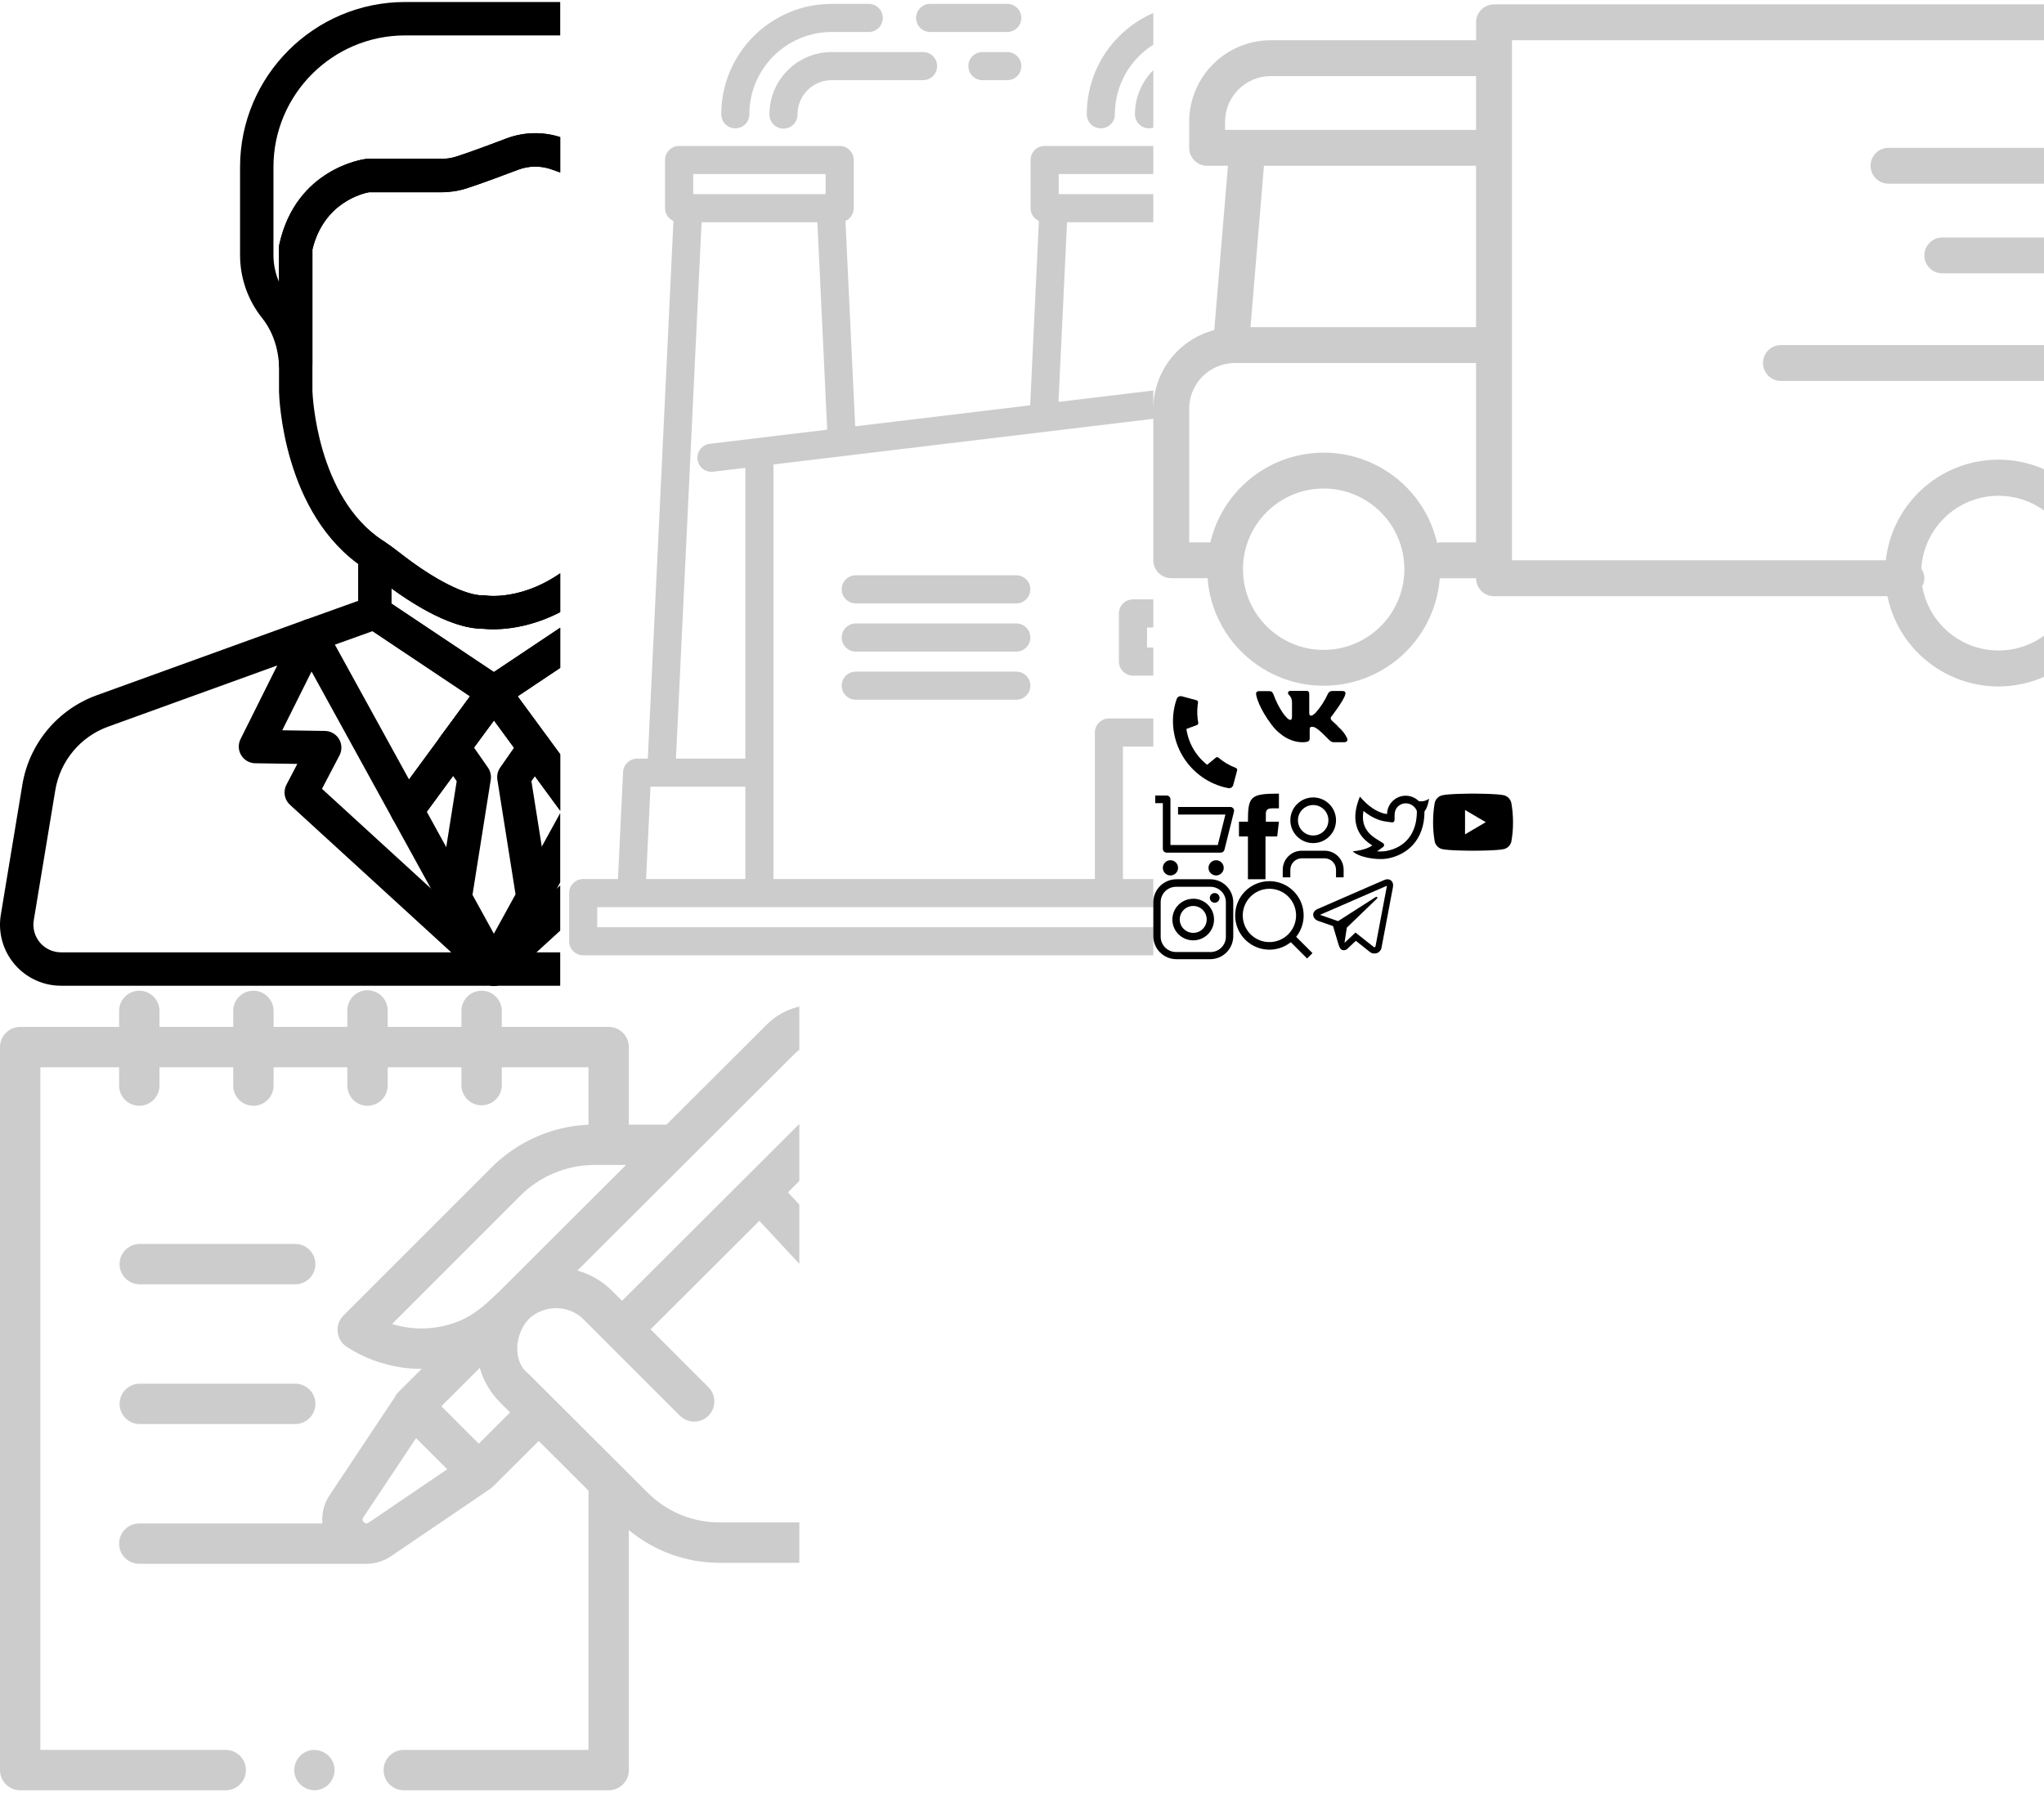
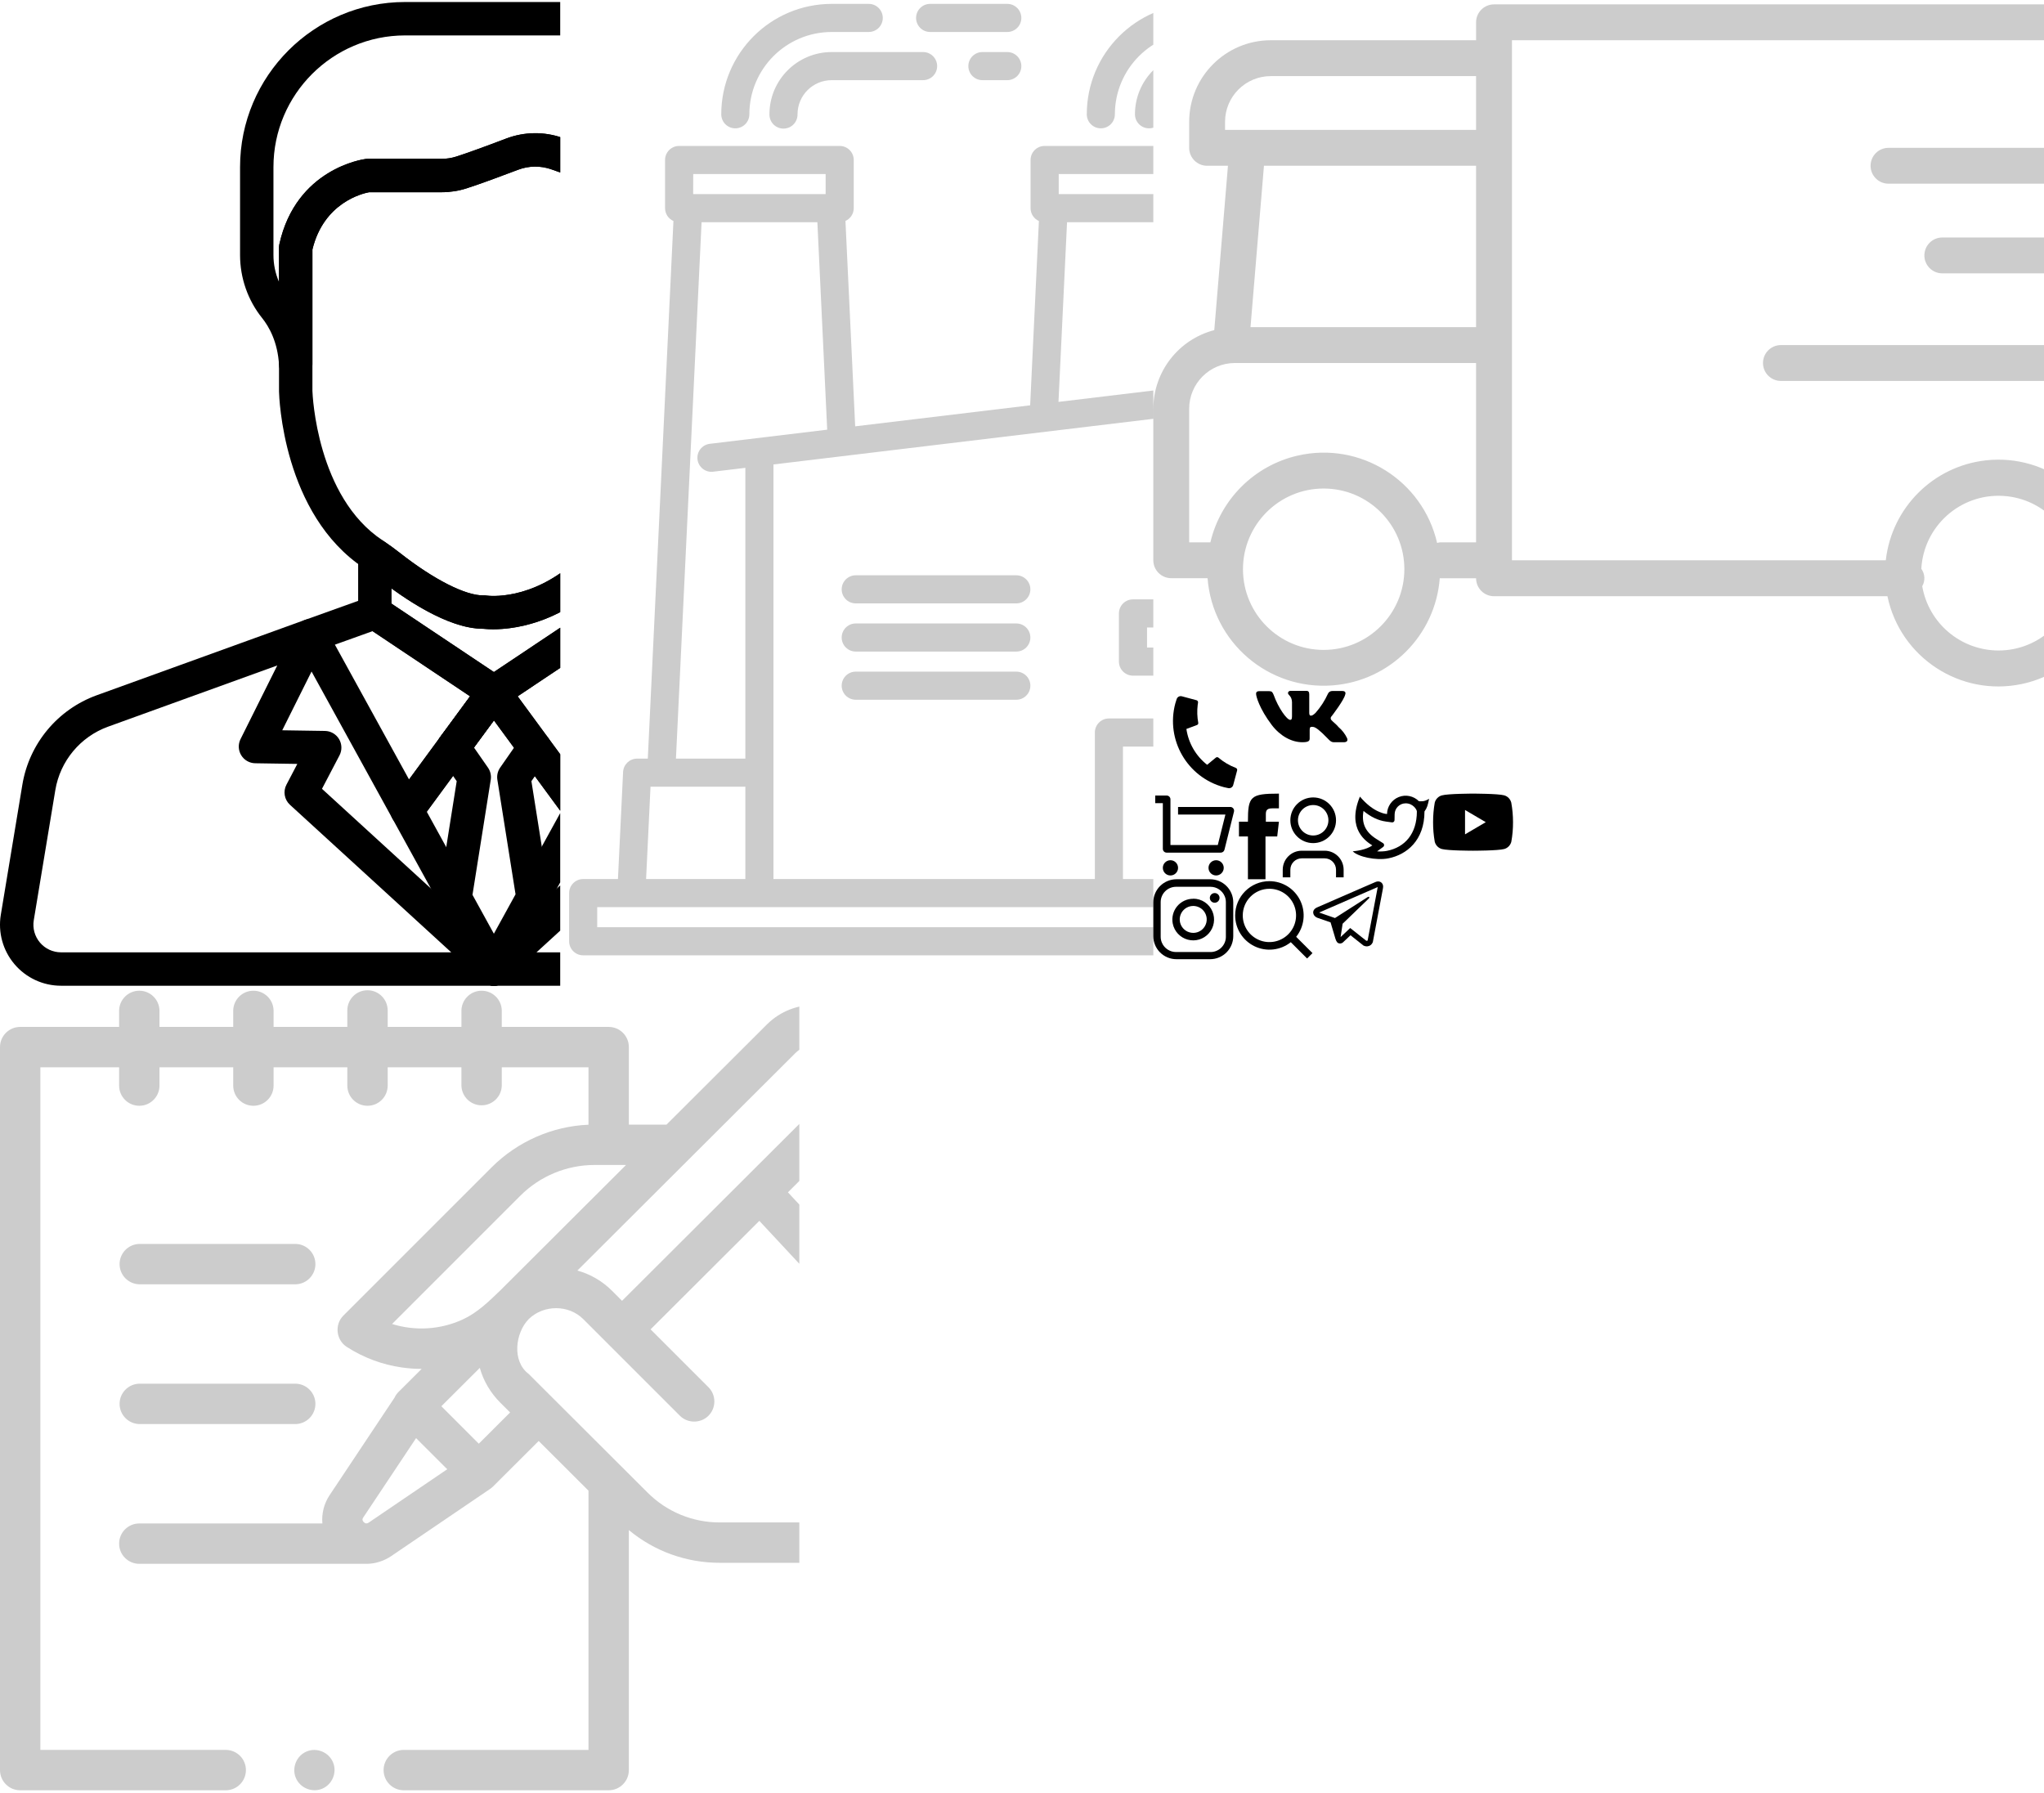
<svg xmlns="http://www.w3.org/2000/svg" width="358" height="314" viewBox="0 0 358 314">
  <view id="about1" viewBox="99 0 103 168" />
  <svg width="103" height="168" viewBox="0 0 103 168" x="99">
    <path d="M46.66 9.117a10.91 10.91 0 00-10.896 10.899 2.461 2.461 0 104.921 0 5.983 5.983 0 015.977-5.977h16.015a2.46 2.46 0 000-4.922H46.66zm30.764 0h-4.36a2.46 2.46 0 100 4.922h4.36a2.46 2.46 0 000-4.922zM63.91 5.602h13.512a2.46 2.46 0 100-4.922H63.91a2.46 2.46 0 100 4.922z" fill-opacity=".2" />
    <path d="M29.784 22.477a2.46 2.46 0 002.464-2.461 14.43 14.43 0 0114.41-14.414h6.498a2.46 2.46 0 100-4.922h-6.497a19.356 19.356 0 00-19.333 19.336 2.46 2.46 0 002.458 2.46zm80.897-13.36a10.91 10.91 0 00-10.898 10.899 2.459 2.459 0 002.461 2.46 2.46 2.46 0 002.461-2.46 5.982 5.982 0 015.976-5.977h7.421a2.46 2.46 0 001.74-4.201 2.46 2.46 0 00-1.74-.72h-7.421z" fill-opacity=".2" />
    <path d="M93.807 22.477a2.46 2.46 0 002.46-2.461 14.429 14.429 0 0114.414-14.414h13.836a2.46 2.46 0 002.461-2.461A2.46 2.46 0 00124.517.68h-13.836a19.357 19.357 0 00-19.335 19.336 2.46 2.46 0 002.46 2.46zm71.049 131.485h-5.977V66.634l6.271-.754a2.46 2.46 0 00-.588-4.885l-50.122 6.022-1.35-28.316a2.454 2.454 0 001.455-2.242v-8.438a2.458 2.458 0 00-2.46-2.46H83.96a2.46 2.46 0 00-2.46 2.46v8.438a2.456 2.456 0 001.46 2.25l-1.532 32.282-30.646 3.679-1.704-35.972a2.455 2.455 0 001.452-2.239v-8.438a2.461 2.461 0 00-2.46-2.46H19.944a2.46 2.46 0 00-2.461 2.46v8.438a2.458 2.458 0 001.468 2.25l-4.49 94.16H12.59a2.461 2.461 0 00-2.458 2.342l-.9 18.751H3.141a2.46 2.46 0 00-2.46 2.461v8.438a2.462 2.462 0 002.46 2.461h161.715a2.459 2.459 0 002.461-2.461v-8.438a2.459 2.459 0 00-2.461-2.461zm-24.706 0v-25.664a2.46 2.46 0 00-2.461-2.461h-16.875a2.459 2.459 0 00-2.461 2.461v25.664h-3.796v-25.664a2.465 2.465 0 00-2.461-2.461H95.221a2.461 2.461 0 00-2.46 2.461v25.664H36.467V81.348l117.49-14.12v86.734H140.15zm-4.922 0h-11.953v-23.203h11.953v23.203zm-25.593 0H97.682v-23.203h11.953v23.203zM86.432 30.482h23.203v3.516H86.432v-3.516zm1.457 8.438h20.285l1.367 28.687-23.152 2.783 1.5-31.47zm-65.475-8.438h23.194v3.516H22.406l.008-3.516zm1.464 8.438h20.283l1.72 36.337-20.608 2.48a2.461 2.461 0 00.588 4.886l5.685-.684v50.93H19.39l4.49-93.95zm-8.942 98.871h16.61v16.171H14.16l.776-16.171zM162.395 162.4H5.601v-3.516h156.794v3.516z" fill-opacity=".2" />
    <path d="M79.003 117.635H50.88a2.46 2.46 0 00-2.461 2.461 2.463 2.463 0 002.46 2.461h28.125a2.463 2.463 0 002.461-2.461 2.46 2.46 0 00-2.46-2.461zm0-16.875H50.88a2.46 2.46 0 00-2.461 2.461 2.463 2.463 0 002.46 2.461h28.125a2.463 2.463 0 002.461-2.461 2.46 2.46 0 00-2.46-2.461zm0 8.437H50.88a2.463 2.463 0 00-2.461 2.461 2.46 2.46 0 002.46 2.461h28.125a2.459 2.459 0 002.461-2.461 2.463 2.463 0 00-2.46-2.461zm28.872-4.218h-8.438a2.454 2.454 0 00-2.46 2.46v8.438a2.462 2.462 0 002.46 2.461h8.438a2.46 2.46 0 002.461-2.461v-8.438a2.464 2.464 0 00-2.461-2.46zm-2.461 8.437h-3.516V109.9h3.516v3.516z" fill-opacity=".2" />
  </svg>
  <view id="about2" viewBox="0 173 140 141" />
  <svg width="140" height="141" viewBox="0 0 140 141" y="173">
    <path d="M24.396 51.94H51.79a3.536 3.536 0 000-7.07H24.397a3.536 3.536 0 000 7.07zm0 24.478H51.79a3.536 3.536 0 000-7.07H24.397a3.536 3.536 0 000 7.07zm33.936 59.255c-.741-1.778-2.832-2.65-4.617-1.912-1.779.736-2.646 2.84-1.909 4.617.74 1.78 2.832 2.648 4.614 1.913 1.778-.735 2.652-2.841 1.912-4.618z" fill-opacity=".2" />
    <path d="M180.051 80.97l-42.048-45.137 12.874-12.844a11.601 11.601 0 003.468-8.308c0-3.102-1.201-6.022-3.381-8.221-4.508-4.554-11.929-4.612-16.542-.13a1.073 1.073 0 01-.034.033l-17.651 17.609h-6.595V10.396a3.535 3.535 0 00-3.535-3.535h-18.72V3.973a3.536 3.536 0 00-7.07 0V6.86H67.901V3.973a3.535 3.535 0 00-7.07 0V6.86H47.917V3.973a3.536 3.536 0 00-7.07 0V6.86H27.932V3.973a3.536 3.536 0 00-7.07 0V6.86H3.535A3.536 3.536 0 000 10.396v126.629a3.535 3.535 0 003.535 3.535H39.62a3.536 3.536 0 000-7.07H7.07V13.93h13.792v3.208a3.535 3.535 0 007.07 0v-3.207h12.915v3.207a3.535 3.535 0 007.07 0v-3.207h12.915v3.207a3.535 3.535 0 007.07 0v-3.207h12.914v3.207a3.536 3.536 0 007.07 0v-3.207h15.185v10.06c-6.35.259-12.414 2.94-16.916 7.417L60.139 57.423c-1.572 1.573-1.28 4.265.58 5.47a24.043 24.043 0 009.643 3.612c1.144.165 2.304.249 3.473.249h.016l-4.058 4.048a3.534 3.534 0 00-.7 1.005L57.751 88.841a7.72 7.72 0 00-1.287 4.987H24.397a3.535 3.535 0 000 7.07H64.21c1.53 0 3.073-.51 4.333-1.367L85.78 87.82c.204-.133.4-.291.573-.463l7.995-7.976 8.722 8.703v45.407H70.72a3.535 3.535 0 000 7.07h35.886a3.535 3.535 0 003.535-3.535v-42.04c4.469 3.71 10.041 5.734 15.925 5.734h14.104c2.933 0 5.777 1.216 7.785 3.318l26.934 28.624c2.142 2.277 6.11.708 6.11-2.423v-46.86c0-.894-.339-1.755-.949-2.41zM91.155 36.408a18.38 18.38 0 0112.955-5.367h5.539L87.623 53.014c-2.038 1.957-3.967 3.874-6.577 5.084a17.277 17.277 0 01-12.375.793l22.484-22.483zm48.207-25.02c1.844-1.777 4.79-1.758 6.579.048a4.58 4.58 0 011.333 3.245 4.592 4.592 0 01-1.379 3.292l-36.946 36.86-1.78-1.781a13.79 13.79 0 00-6.043-3.52l38.236-38.144zM64.57 93.684c-.303.205-.585.182-.847-.078-.391-.388-.193-.686-.086-.846l9.238-13.876 5.457 5.448-13.762 9.352zm19.29-13.827l-6.558-6.559 6.736-6.72c.636 2.3 1.896 4.402 3.581 6.087l1.725 1.722-5.483 5.47zm90.07 41.466l-20.843-22.15a17.941 17.941 0 00-12.916-5.524h-14.104a17.787 17.787 0 01-12.644-5.225l-20.817-20.77c-3.005-2.254-2.334-7.25 0-9.622 2.624-2.553 6.997-2.548 9.563.019l16.913 16.913c1.36 1.36 3.638 1.36 5 0a3.537 3.537 0 000-5L113.949 59.83l19.046-19.002L173.93 84.77v36.552z" fill-opacity=".2" />
  </svg>
  <view id="about3" viewBox="202 0 156 121" />
  <svg width="156" height="121" viewBox="0 0 156 121" x="202">
    <path d="M175.875 72.98a3.141 3.141 0 00-3.141 3.14v22.007h-4.996c-1.232-10.893-11.06-18.725-21.953-17.494a19.85 19.85 0 00-17.494 17.494H62.813V7.049h109.921v9.877a3.141 3.141 0 006.282 0V3.908a3.141 3.141 0 00-3.141-3.14H59.672a3.14 3.14 0 00-3.14 3.14v3.14H20.564C12.68 7.06 6.29 13.449 6.28 21.333v4.56a3.14 3.14 0 003.14 3.141h3.653l-2.396 28.784A14.274 14.274 0 000 71.582v26.545a3.141 3.141 0 003.14 3.141H9.5c.861 11.23 10.664 19.637 21.895 18.776 10.034-.769 18.007-8.742 18.777-18.776.028 0 .05.015.078.015h6.281a3.14 3.14 0 003.14 3.141h68.906c2.237 10.735 12.754 17.624 23.489 15.386a19.853 19.853 0 0015.386-15.386h8.423a3.141 3.141 0 003.141-3.141V76.121a3.141 3.141 0 00-3.141-3.141zm-146.04 40.85c-7.804 0-14.132-6.327-14.132-14.133 0-7.805 6.328-14.133 14.133-14.133 7.805 0 14.133 6.328 14.133 14.133-.009 7.802-6.331 14.124-14.133 14.133zm26.696-18.844H50.25c-.184.02-.366.056-.543.11C47.18 84.122 36.237 77.274 25.264 79.8a20.389 20.389 0 00-15.27 15.186H6.28V71.582a8.012 8.012 0 018.003-8.002H56.53v31.406zm0-37.687H17.022l2.356-28.266H56.53V57.3zm0-34.547H12.563v-1.42a8.012 8.012 0 018.002-8.002H56.53v9.422zm105.036 78.39c-.403 7.185-6.353 12.801-13.549 12.789h-.003a13.572 13.572 0 01-13.342-11.253 2.825 2.825 0 00-.16-3.056c.42-7.47 6.816-13.187 14.287-12.767 7.471.42 13.188 6.816 12.767 14.287z" fill-opacity=".2" />
    <path d="M172.734 25.893h-43.968a3.14 3.14 0 100 6.28h43.968a3.14 3.14 0 100-6.28zm6.282 34.547h-69.094a3.14 3.14 0 100 6.28h69.094a3.14 3.14 0 000-6.28zm-6.282-18.844h-34.546a3.14 3.14 0 100 6.281h34.546a3.14 3.14 0 100-6.281z" fill-opacity=".2" />
  </svg>
  <view id="about4" viewBox="0 0 99 173" />
  <svg width="99" height="173" viewBox="0 0 99 173">
    <g clip-path="url(#dclip0)">
      <path d="M81.508 128.022a2.926 2.926 0 00-4.089.626l-.36.492a2.924 2.924 0 004.709 3.469l.366-.498a2.926 2.926 0 00-.626-4.089z" />
      <path d="M82.272 155.85l-7.523-13.678 7.024-9.566a2.925 2.925 0 10-4.715-3.462l-8.13 11.071a2.924 2.924 0 00-.205 3.14l8.423 15.314a2.925 2.925 0 005.126-2.819zm21.799-15.636l-8.096-11.026a2.924 2.924 0 10-4.715 3.464l6.989 9.519-7.471 13.585a2.925 2.925 0 105.126 2.821l8.372-15.222a2.924 2.924 0 00-.205-3.141zm4.636-45.966a2.925 2.925 0 00-3.02.18 46.56 46.56 0 00-4.798 3.774c-7.872 7.116-15.35 6.153-15.643 6.111a2.89 2.89 0 00-.533-.035c-3.111.08-8.72-2.763-14.654-7.423a47.874 47.874 0 00-2.767-2.019 2.924 2.924 0 00-4.562 2.424v10.034a2.927 2.927 0 001.351 2.465l20.74 13.859a.06.06 0 01.01.007l.055.036a2.925 2.925 0 003.263-.021l.03-.02a.689.689 0 00.035-.023l20.691-13.826a2.925 2.925 0 001.367-2.476V96.837a2.924 2.924 0 00-1.565-2.59zm-4.285 11.482l-17.921 11.975-17.92-11.975v-2.661c4.363 3.172 10.782 7.061 16.014 7.061h.034c1.757.194 10.715.722 19.793-7.241v2.841z" />
      <path d="M89.385 120.743a2.925 2.925 0 00-5.243-1.25l-6.723 9.157a2.925 2.925 0 104.716 3.461l6.688-9.108a2.923 2.923 0 00.562-2.26zm41.676-94.295c-.058-.459-1.428-10.347-10.736-14.248.27-1.737.242-3.97-.861-6.14-1.482-2.92-4.406-4.821-8.692-5.655a2.921 2.921 0 00-.558-.053H70.955c-15.94 0-28.91 12.968-28.91 28.91v15.405c0 4.014 1.368 7.927 3.852 11.02 1.23 1.533 2.747 4.21 2.976 8.26a2.925 2.925 0 005.845-.165V43.696c1.986-8.214 8.765-9.813 9.93-10.029h12.699c1.494 0 2.962-.228 4.366-.678 2.415-.774 6.246-2.2 9.035-3.259a8.48 8.48 0 015.816-.073l13.594 4.773c6.797 2.507 8.01 8.473 8.16 9.41v24.105a2.923 2.923 0 002.927 2.923 2.928 2.928 0 002.891-2.492c.011-.075 1.179-7.62 4.945-13.66a13.102 13.102 0 002.004-6.932V26.817c0-.123-.008-.247-.024-.37zm-5.827 21.335a7.252 7.252 0 01-1.066 3.756V43.64c0-.105-.006-.21-.018-.315-.045-.425-1.254-10.449-11.994-14.394a1.4 1.4 0 00-.04-.014l-13.615-4.78a14.328 14.328 0 00-9.831.125c-3.905 1.483-6.929 2.575-8.743 3.157a8.44 8.44 0 01-2.58.399H64.412c-.126 0-.251.008-.376.024-.495.064-12.162 1.723-15.097 14.882-.047.21-.07.423-.07.637v6.02a11.886 11.886 0 01-.975-4.715V29.263c0-12.716 10.345-23.06 23.06-23.06h38.965c1.613.343 3.573 1.048 4.317 2.483.91 1.756-.127 4.174-.128 4.176a2.926 2.926 0 001.963 4.086c7.446 1.793 8.965 8.935 9.163 10.09v20.745z" />
      <path d="M124.152 43.326c-.046-.425-1.255-10.449-11.995-14.394l-.039-.014-13.616-4.78a14.344 14.344 0 00-9.831.124c-3.905 1.483-6.929 2.575-8.744 3.157a8.442 8.442 0 01-2.58.4H64.413c-.126 0-.252.007-.376.023-.495.064-12.162 1.723-15.098 14.883-.046.209-.07.422-.07.636v25.21c.02.873.638 21.5 14.89 30.934l.074.052c.061.043.122.087.186.13a42.232 42.232 0 012.427 1.77c4.152 3.261 11.977 8.674 18.15 8.674h.033c.335.037.934.086 1.745.086 3.499 0 10.962-.916 18.437-7.674a40.801 40.801 0 014.195-3.296l.219-.153c.071-.05.142-.101.216-.15 4.754-3.194 12.988-11.433 14.716-30.738.008-.087.012-.174.012-.261V43.642c0-.106-.006-.211-.017-.316zm-5.833 24.487c-1.594 17.422-9.017 24.176-12.14 26.273-.111.075-.22.152-.33.23l-.162.113a46.56 46.56 0 00-4.798 3.774c-7.843 7.09-15.297 6.16-15.662 6.108a2.949 2.949 0 00-.515-.031c-3.11.08-8.72-2.763-14.653-7.423a47.62 47.62 0 00-2.766-2.019l-.072-.05c-.07-.05-.14-.1-.223-.155-11.501-7.612-12.254-25.426-12.279-26.17V43.697c1.993-8.244 8.814-9.824 9.925-10.028h12.704c1.493 0 2.962-.228 4.366-.678 2.415-.775 6.246-2.2 9.034-3.26a8.48 8.48 0 015.816-.072l13.595 4.772c6.797 2.507 8.01 8.474 8.16 9.411v23.972zm-29.203 52.104a2.925 2.925 0 00-4.974-.423l-7.006 9.543a2.926 2.926 0 004.712 3.467l7.007-9.508a3.03 3.03 0 00.57-1.77c0-.453-.106-.902-.309-1.309zm.187 47.094a2.925 2.925 0 00-4.087-.137l-.67.612a2.924 2.924 0 00-.579 3.584l.02.037a2.925 2.925 0 004.623.642l.648-.649a2.924 2.924 0 00.045-4.089z" />
      <path d="M88.453 167.485l-.67-.611a2.925 2.925 0 00-4.041 4.227l.648.648a2.922 2.922 0 004.633-.661l.02-.037a2.927 2.927 0 00-.59-3.566z" />
      <path d="M88.503 167.532l-.004-.003a2.928 2.928 0 00-3.992-.005l-.008.008a2.926 2.926 0 00-.092 4.236l.031.03c.57.568 1.316.851 2.063.851.748 0 1.497-.286 2.067-.856l.031-.031a2.925 2.925 0 00-.096-4.23zm-1.053-49.138a2.935 2.935 0 00-3.279 1.099 2.922 2.922 0 002.39 4.614 2.925 2.925 0 002.93-2.926v-.007a2.921 2.921 0 00-2.041-2.78z" />
      <path d="M88.876 119.468l-.025-.034a2.924 2.924 0 00-5.277 1.739v.05c0 1.077.605 2.058 1.553 2.568.43.231.905.345 1.378.345a2.96 2.96 0 001.633-.491 2.928 2.928 0 00.738-4.177z" />
      <path d="M121.297 110.281a2.923 2.923 0 00-1.749-1.718l-11.215-4.02a2.918 2.918 0 00-2.613.321l-20.78 13.885-.017.012 1.632 2.426-1.669-2.401a2.924 2.924 0 00-.742 4.172l15.213 20.719a2.922 2.922 0 004.92-.322l16.847-30.629a2.925 2.925 0 00.173-2.445zm-19.937 26.24l-10.692-14.563 17.077-11.412 6.6 2.367-12.985 23.608z" />
      <path d="M89.382 120.72a2.928 2.928 0 00-1.251-1.925l-20.85-13.931a2.927 2.927 0 00-2.613-.321l-11.215 4.02a2.925 2.925 0 00-1.575 4.163l16.846 30.629a2.924 2.924 0 004.92.321l8.13-11.071.019-.027 7.066-9.623a2.93 2.93 0 00.523-2.235zm-12.323 8.422l-.021.028-5.397 7.351-12.986-23.609 6.6-2.366 17.078 11.412-5.274 7.184zm95.795 31.07l-3.773-22.785a20.17 20.17 0 00-13.024-15.655l-36.504-13.207a2.924 2.924 0 00-3.612 4.056l7.621 15.284-7.478.116a2.923 2.923 0 00-2.546 4.281l3.067 5.857-31.39 28.716a6.31 6.31 0 00-.095.09l-.648.648a2.925 2.925 0 00-.498 3.472l.023.041a2.926 2.926 0 002.566 1.522h75.746a10.67 10.67 0 008.152-3.776 10.672 10.672 0 002.393-8.66zm-6.853 4.876a4.833 4.833 0 01-3.692 1.71H93.965l28.252-25.843a2.924 2.924 0 00.617-3.515l-1.909-3.644 7.375-.113a2.927 2.927 0 002.573-4.23l-6.433-12.9 29.629 10.719a14.316 14.316 0 019.242 11.11l3.773 22.785v.001a4.83 4.83 0 01-1.083 3.92z" />
      <path d="M88.526 167.555l-.034-.031a2.925 2.925 0 00-4.037.106l-.03.031a2.925 2.925 0 002.074 4.987h.064a2.925 2.925 0 001.963-5.093z" />
      <path d="M88.435 167.472a2.922 2.922 0 00-4.521.767l-.02.037a2.924 2.924 0 00.462 3.44l.01.011a2.914 2.914 0 002.103.891 2.91 2.91 0 001.97-.764l.031-.028a2.92 2.92 0 00.646-.854c.589-1.176.297-2.621-.68-3.5z" />
      <path d="M88.562 167.649l-.012-.012-.023-.024-.65-.648a1.954 1.954 0 00-.093-.089l-31.39-28.717 3.067-5.856a2.925 2.925 0 00-2.546-4.282l-7.48-.115 7.622-15.284a2.927 2.927 0 00-.433-3.252 2.922 2.922 0 00-3.179-.804l-36.503 13.206a20.17 20.17 0 00-13.024 15.656L.144 160.213a10.669 10.669 0 002.394 8.659 10.67 10.67 0 008.152 3.776H86.5a2.925 2.925 0 002.062-4.999zm-77.871-.851a4.832 4.832 0 01-3.692-1.709 4.834 4.834 0 01-1.083-3.921l3.773-22.785a14.312 14.312 0 019.243-11.11l29.628-10.719-6.432 12.898a2.925 2.925 0 002.572 4.23l7.375.114-1.908 3.644a2.925 2.925 0 00.616 3.515l28.252 25.843H10.69z" />
      <path d="M96.456 131.628a2.925 2.925 0 00-.48-2.441l-7.119-9.694a2.916 2.916 0 00-3.268-1.03 2.921 2.921 0 00-1.538 1.19l-6.988 9.482a2.925 2.925 0 00-.049 3.41l2.976 4.274-3.17 19.982a2.924 2.924 0 00.326 1.867l6.791 12.347a2.925 2.925 0 005.126 0l6.842-12.438a2.93 2.93 0 00.362-1.41v-.001a2.94 2.94 0 00-.037-.459l-3.155-19.888 2.944-4.226c.202-.293.35-.62.436-.965zM86.5 163.537l-3.745-6.81 3.198-20.155a2.923 2.923 0 00-.49-2.129l-2.45-3.521 3.496-4.743 3.514 4.786-2.422 3.478a2.923 2.923 0 00-.489 2.129l3.184 20.063-3.796 6.902z" />
    </g>
    <defs>
      <clipPath id="dclip0">
        <path d="M0 0h98.119v173H0z" />
      </clipPath>
    </defs>
  </svg>
  <view id="basket" viewBox="202 139 15 15" />
  <svg width="15" height="15" viewBox="0 0 15 15" x="202" y="139">
    <path d="M1.667 9.667v-8H.333V.333h2A.667.667 0 013 1v8h8.292l1.333-5.333H4.333V2.334h9.147a.667.667 0 01.647.828L12.46 9.83a.667.667 0 01-.647.505h-9.48a.666.666 0 01-.666-.667zM3 14.334a1.334 1.334 0 110-2.668 1.334 1.334 0 010 2.668zm8 0a1.333 1.333 0 110-2.667 1.333 1.333 0 010 2.667z" />
  </svg>
  <view id="fb" viewBox="217 139 7 15" />
  <svg width="7" height="15" viewBox="0 0 7 15" x="217" y="139">
    <path d="M7 0C1.978 0 1.57.475 1.57 4.92H0v2.586h1.57V15h3.076V7.506h2.053L7 4.921H4.709V3.603c0-.724.238-1.024 1.148-1.024H7V0z" />
  </svg>
  <view id="inst" viewBox="202 154 14 14" />
  <svg width="14" height="14" viewBox="0 0 14 14" x="202" y="154">
    <path d="M12.71 10.063a2.67 2.67 0 01-.784 1.894 2.685 2.685 0 01-1.897.789H3.97a2.691 2.691 0 01-2.477-1.658 2.677 2.677 0 01-.203-1.025V4.006a2.678 2.678 0 01.782-1.896 2.695 2.695 0 011.898-.792h6.058a2.695 2.695 0 012.478 1.662c.134.326.203.674.202 1.027v6.056zM9.984 0H4.043a4.059 4.059 0 00-2.861 1.186A4.033 4.033 0 000 4.04v5.92a4.023 4.023 0 001.182 2.854A4.05 4.05 0 004.042 14h5.916a4.058 4.058 0 002.86-1.186A4.034 4.034 0 0014 9.96V4.04a4.024 4.024 0 00-1.182-2.854A4.049 4.049 0 009.958 0h.027zM7 9.39a2.37 2.37 0 01-2.192-1.448 2.35 2.35 0 01.506-2.572A2.366 2.366 0 019.343 6.8a2.352 2.352 0 01-1.441 2.409c-.285.119-.592.18-.902.18zm0-5.974a3.64 3.64 0 00-3.598 4.341 3.653 3.653 0 106.96-2.102A3.645 3.645 0 007 3.4v.017zm3.753-1a.852.852 0 00-.854.886.845.845 0 00.682.792.852.852 0 001.013-.746.844.844 0 00-.84-.932z" />
  </svg>
  <view id="phone" viewBox="202 121 18 18" />
  <svg width="18" height="18" viewBox="0 0 18 18" x="202" y="121">
    <path d="M14.679 13.942l-.685 2.556a.748.748 0 01-.867.54 12.03 12.03 0 01-.784-.174c-6.4-1.715-10.202-8.282-8.49-14.668.053-.2.133-.455.24-.765a.748.748 0 01.903-.478l2.561.686a.375.375 0 01.274.422c-.028.17-.049.307-.061.411a10.405 10.405 0 00.1 3.126.34.34 0 01-.216.382l-1.862.695a9.773 9.773 0 003.632 6.275l1.533-1.258a.347.347 0 01.444.003 10.442 10.442 0 003.05 1.8.376.376 0 01.228.448z" />
  </svg>
  <view id="profile" viewBox="224 139 12 15" />
  <svg width="12" height="15" viewBox="0 0 12 15" x="224" y="139">
    <path d="M11.333 14.667H10v-1.333a2 2 0 00-2-2H4a2 2 0 00-2 2v1.333H.667v-1.333A3.334 3.334 0 014 10h4a3.333 3.333 0 013.333 3.334v1.333zM6 8.667a4 4 0 110-8 4 4 0 010 8zm0-1.333A2.667 2.667 0 106 2a2.667 2.667 0 000 5.334z" />
  </svg>
  <view id="search" viewBox="216 154 14 14" />
  <svg width="14" height="14" viewBox="0 0 14 14" x="216" y="154">
    <path d="M11.02 10.078l2.856 2.855-.943.943-2.855-2.855A6.002 6.002 0 01.333 6.334c0-3.312 2.688-6 6-6a6.002 6.002 0 014.688 9.744zm-1.337-.494a4.665 4.665 0 00-3.35-7.917 4.665 4.665 0 00-4.666 4.667 4.665 4.665 0 007.916 3.35l.1-.1z" />
  </svg>
  <view id="tg" viewBox="230 154 14 13" />
-   <svg width="14" height="13" viewBox="0 0 14 13" x="230" y="154">
+   <svg width="14" height="13" viewBox="0 0 16 14" x="230" y="154">
    <path d="M12.964.001a1.561 1.561 0 00-.503.124h-.002c-.154.063-.884.38-1.992.861L6.49 2.718.833 5.182l.034-.013s-.194.065-.396.209a1.11 1.11 0 00-.315.315.95.95 0 00-.15.618c.049.402.301.643.482.776.183.135.358.198.358.198H.85l2.63.916c.117.391.801 2.714.965 3.25.097.319.192.519.31.671a.771.771 0 00.204.196.595.595 0 00.132.059l-.027-.007c.008.002.015.009.02.01.022.007.037.01.064.014.417.13.751-.137.751-.137l.019-.015 1.553-1.462 2.602 2.064.059.026c.543.246 1.092.11 1.382-.132.293-.244.406-.555.406-.555l.02-.05 2.01-10.65c.057-.264.072-.51.009-.749a1.004 1.004 0 00-.42-.583.982.982 0 00-.575-.15zm-.055 1.142c-.002.035.004.03-.01.098v.006l-1.993 10.54c-.008.015-.023.048-.063.08-.042.035-.076.057-.25-.015L7.41 9.33l-1.923 1.81.404-2.666 5.2-5.011c.215-.207.143-.25.143-.25.015-.253-.324-.074-.324-.074l-6.557 4.2-.002-.011-3.144-1.094v-.003L1.2 6.23l.017-.006.017-.009.017-.007L6.91 3.744l3.974-1.731 1.971-.853c.045-.017.024-.017.055-.017z" />
  </svg>
  <view id="tw" viewBox="236 139 15 12" />
  <svg width="15" height="12" viewBox="0 0 15 12" x="236" y="139">
    <path d="M10.2 1.7a1.933 1.933 0 00-1.934 1.897l-.018 1.05a.4.4 0 01-.454.39l-1.04-.142c-1.37-.187-2.682-.818-3.94-1.866-.399 2.206.38 3.735 2.255 4.914l1.165.732a.4.4 0 01.022.662l-1.061.776c.631.04 1.23.011 1.728-.088 3.145-.628 5.237-2.994 5.237-6.898 0-.319-.675-1.428-1.96-1.428zM6.933 3.572a3.267 3.267 0 015.59-2.237c.474-.003.877.117 1.78-.43-.224 1.093-.334 1.568-.81 2.22 0 5.095-3.131 7.573-6.309 8.207-2.178.434-5.346-.28-6.254-1.228.462-.036 2.342-.238 3.429-1.033-.92-.606-4.579-2.76-2.174-8.549C3.314 1.841 4.458 2.74 5.618 3.215c.772.316.962.31 1.316.358h-.001z" />
  </svg>
  <view id="vk" viewBox="220 121 16 9" />
  <svg width="16" height="9" viewBox="0 0 16 9" x="220" y="121">
    <path d="M15.61.65c.126-.362 0-.624-.514-.624H13.36a.836.836 0 00-.47.123.753.753 0 00-.304.357 13.481 13.481 0 01-2.18 3.359c-.388.361-.581.48-.835.48-.133 0-.26-.119-.26-.48V.624C9.312.206 9.185 0 8.8 0H6.037a.453.453 0 00-.304.096.398.398 0 00-.15.265c0 .418.667.48.707 1.62v2.475c0 .542-.126.623-.32.623-.573 0-2.054-2.038-2.888-4.363-.194-.48-.32-.66-.774-.66H.574C.06.057 0 .3 0 .537c0 .423.574 2.58 2.762 5.465C4.236 7.922 6.23 9 8.098 9c1.094 0 1.288-.237 1.288-.66V6.843c0-.487.126-.543.446-.543s.707.119 1.735 1.079C12.787 8.52 12.98 9 13.62 9h1.735c.513 0 .774-.237.58-.717a5.868 5.868 0 00-1.48-1.925c-.381-.48-1.028-.96-1.222-1.197a.501.501 0 01-.122-.165.471.471 0 01.122-.558c-.006.019 2.182-2.83 2.375-3.79V.65z" />
  </svg>
  <view id="ytube" viewBox="251 139 14 10" />
  <svg width="14" height="10" viewBox="0 0 14 10" x="251" y="139">
    <path d="M13.69 1.563a1.806 1.806 0 00-.454-.8 1.756 1.756 0 00-.785-.464C11.361 0 6.997 0 6.997 0S2.622 0 1.533.31a1.756 1.756 0 00-.785.463 1.807 1.807 0 00-.455.801A19.476 19.476 0 000 5a19.024 19.024 0 00.293 3.437c.08.302.238.578.455.8.218.222.489.382.786.464C2.622 10 6.997 10 6.997 10s4.376 0 5.464-.299a1.75 1.75 0 00.785-.464 1.8 1.8 0 00.455-.8A18.55 18.55 0 0014 5a18.953 18.953 0 00-.309-3.437zM5.596 7.134V2.866L9.227 5 5.595 7.134z" />
  </svg>
</svg>
